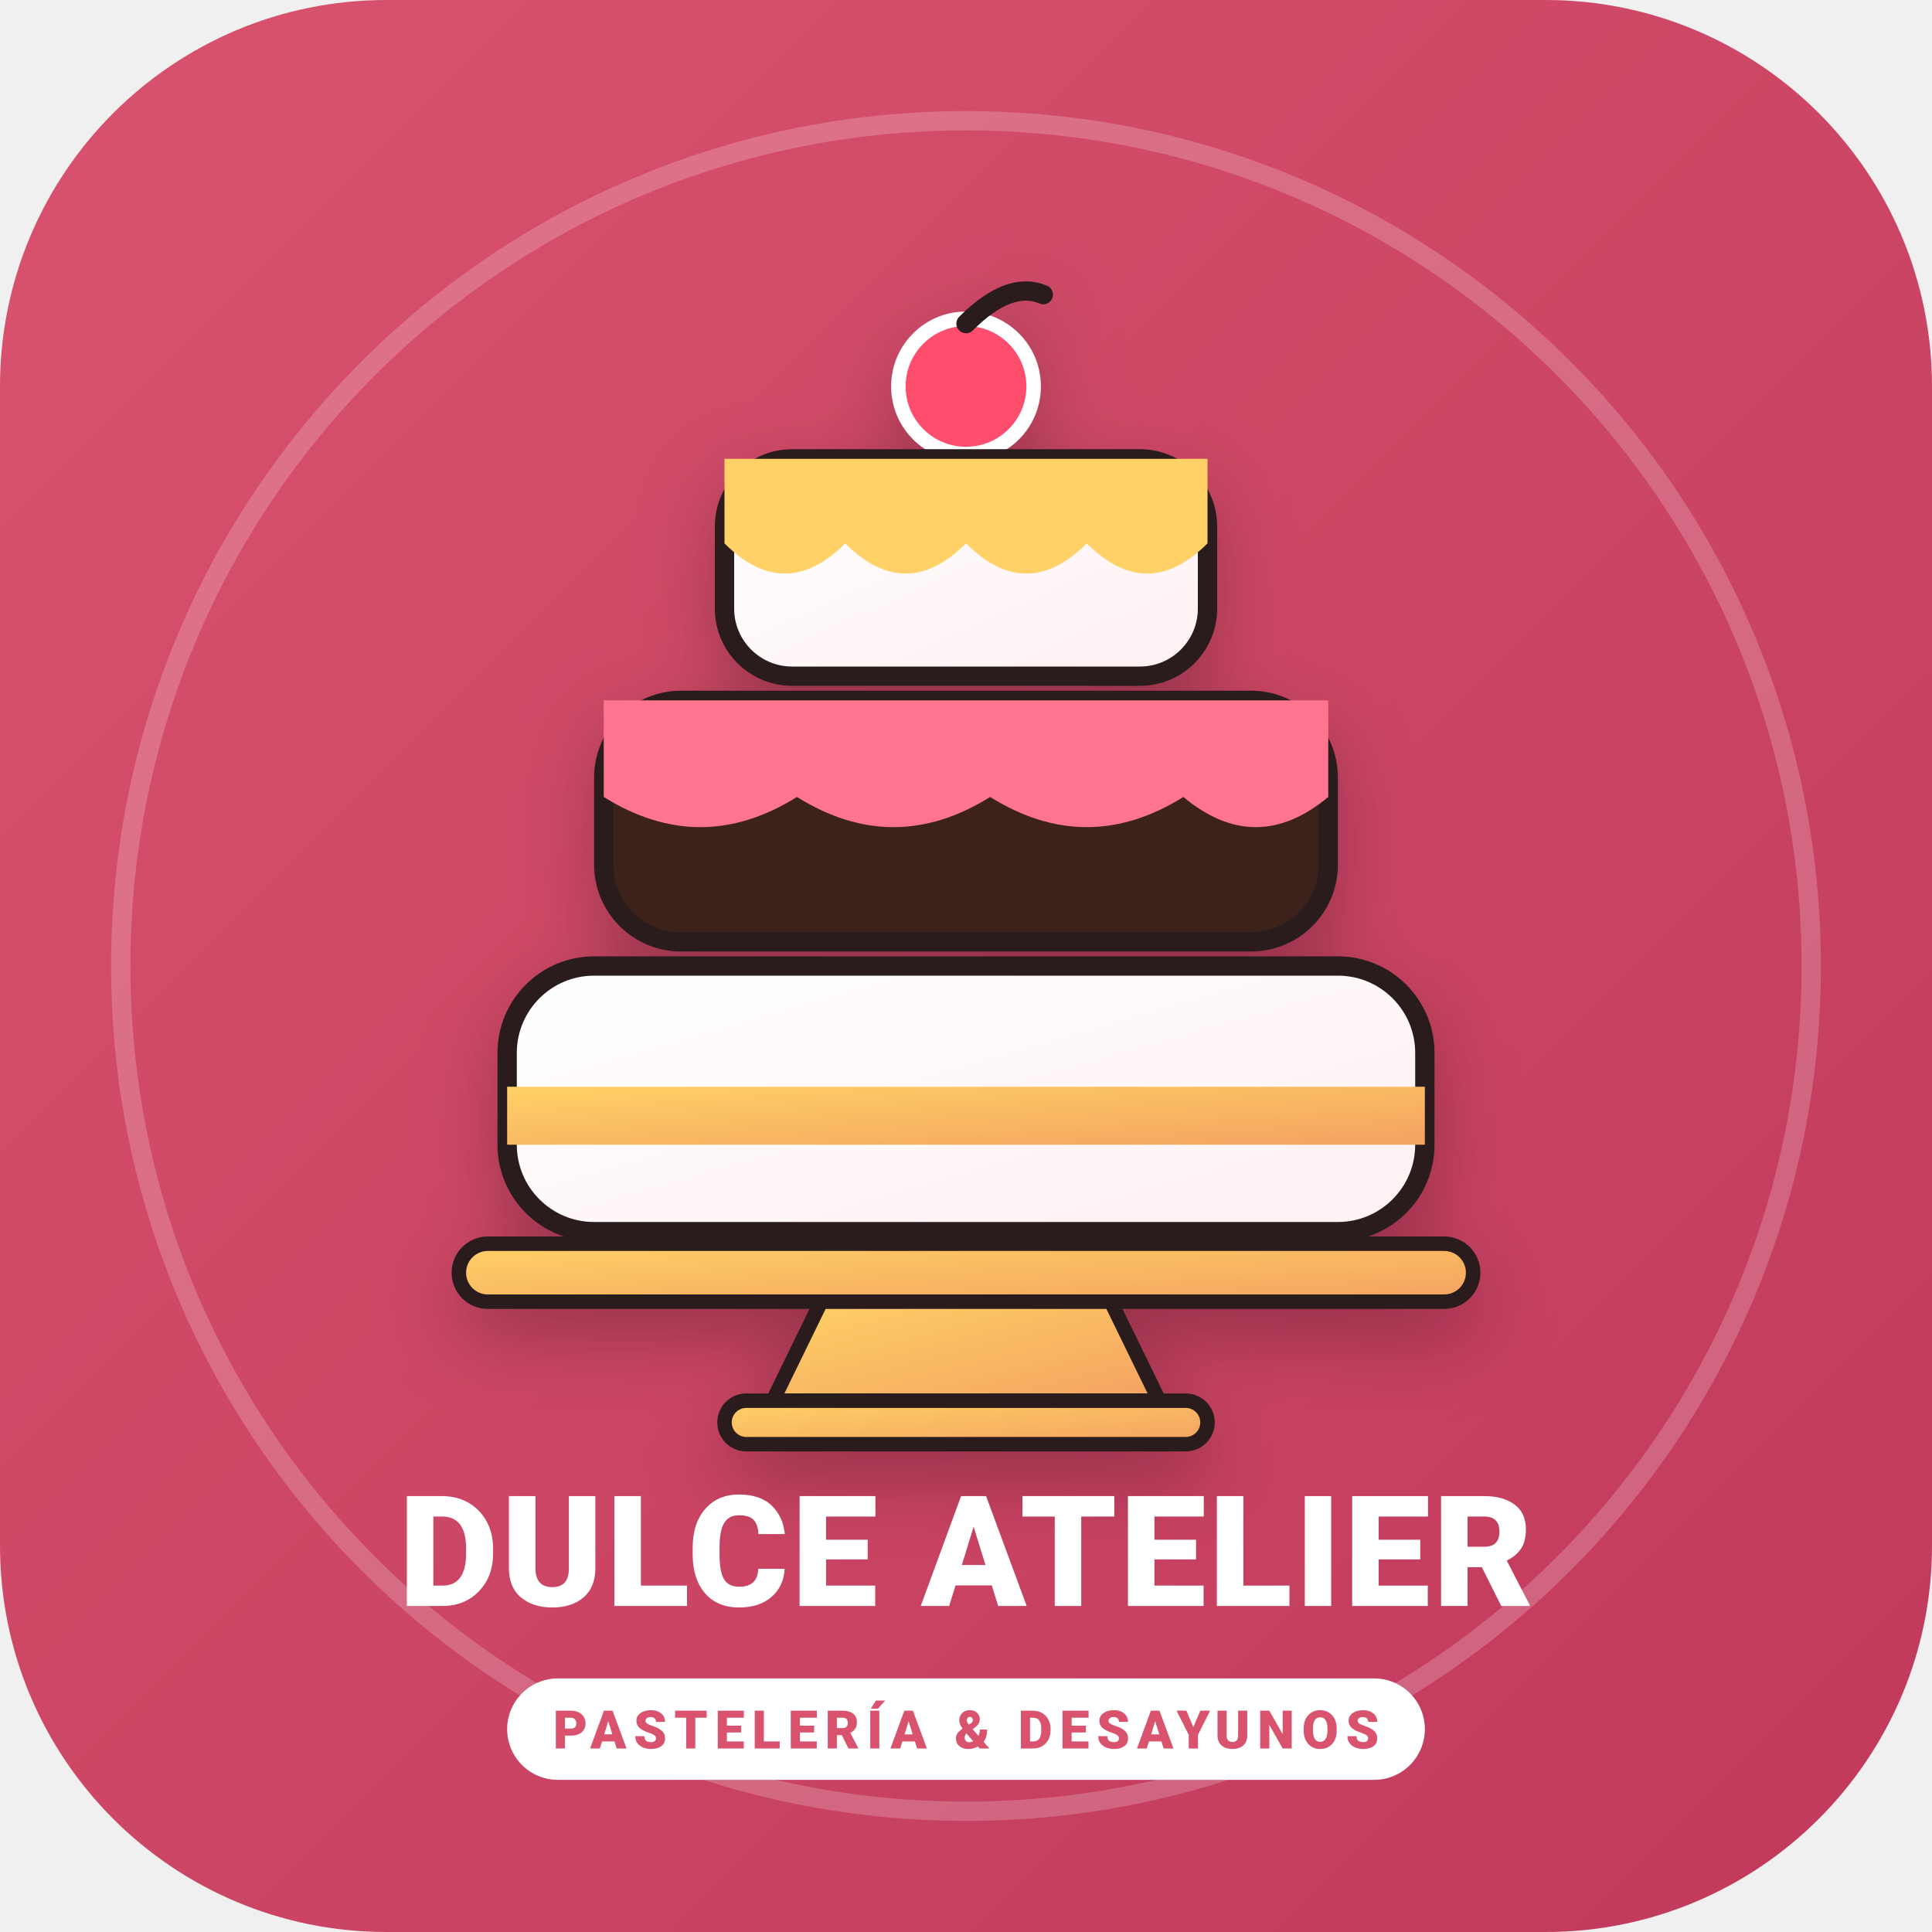
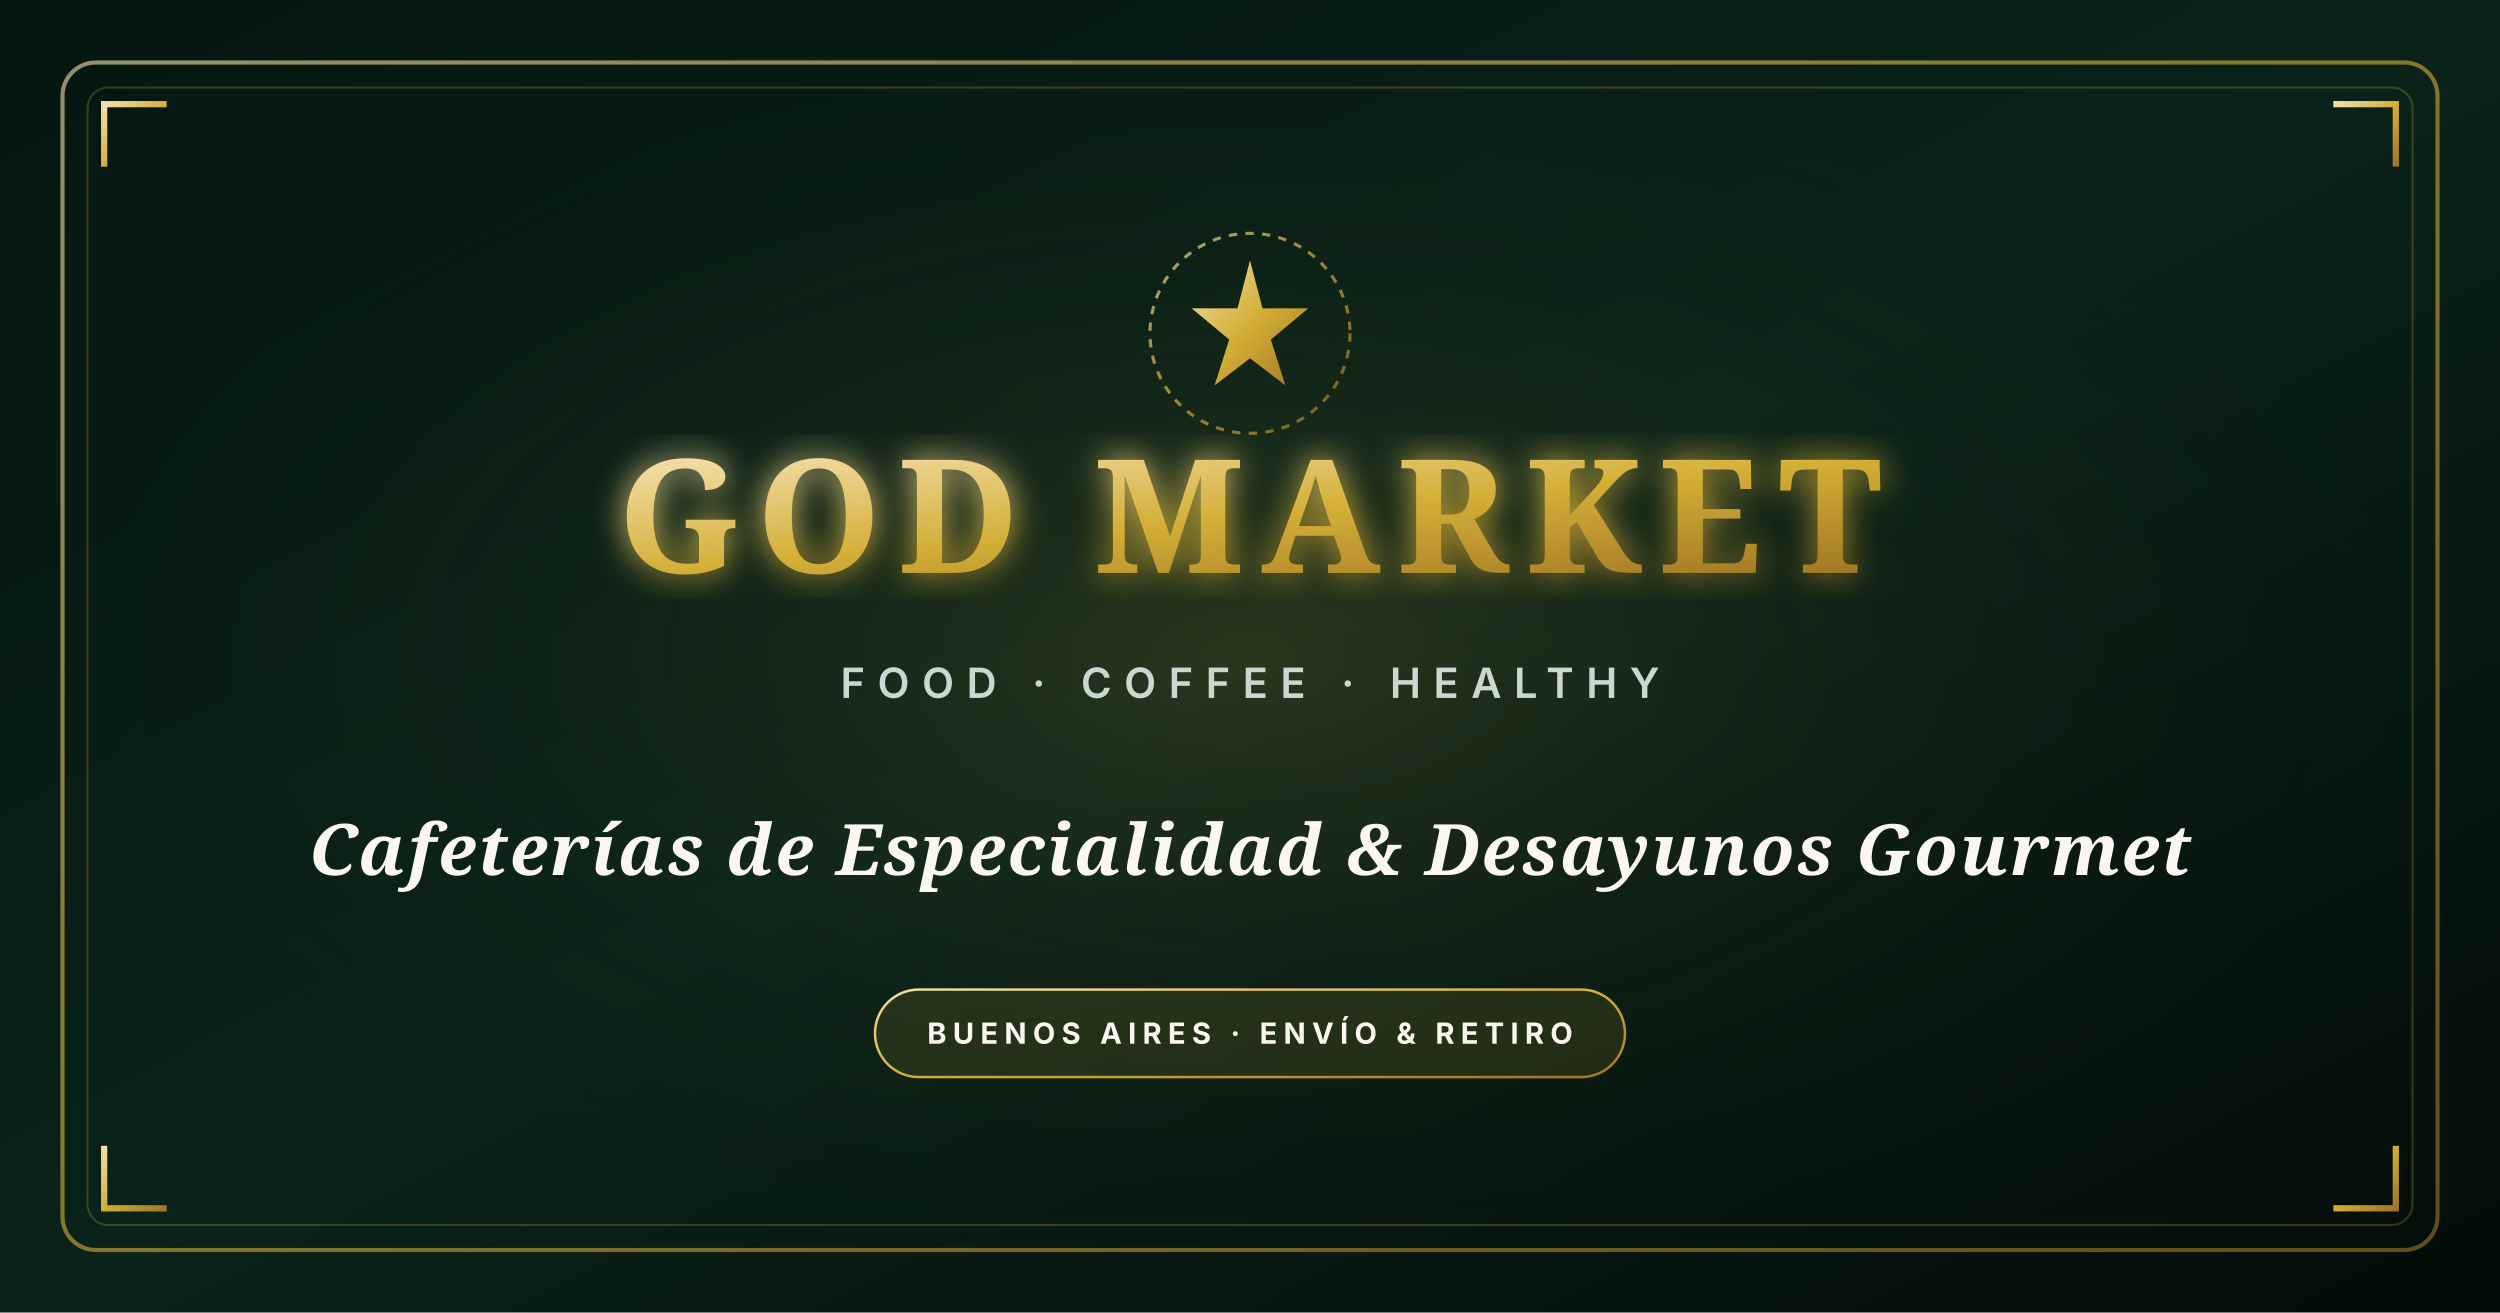
- <svg xmlns="http://www.w3.org/2000/svg" viewBox="0 0 800 800" width="800" height="800">
+ <svg xmlns="http://www.w3.org/2000/svg" viewBox="0 0 1200 630" width="1200" height="630">
  <defs>
    <linearGradient id="bgGrad" x1="0%" y1="0%" x2="100%" y2="100%">
-       <stop offset="0%" stop-color="#D9536F" />
-       <stop offset="100%" stop-color="#C0395B" />
+       <stop offset="0%" stop-color="#051610" />
+       <stop offset="50%" stop-color="#0A2219" />
+       <stop offset="100%" stop-color="#030C08" />
    </linearGradient>
-     <linearGradient id="cakeGrad" x1="0%" y1="0%" x2="100%" y2="100%">
-       <stop offset="0%" stop-color="#FFFFFF" />
-       <stop offset="100%" stop-color="#FFF0F3" />
+     <linearGradient id="goldGrad" x1="0%" y1="0%" x2="100%" y2="100%">
+       <stop offset="0%" stop-color="#F5DFAC" />
+       <stop offset="50%" stop-color="#D4AF37" />
+       <stop offset="100%" stop-color="#9F7624" />
    </linearGradient>
-     <linearGradient id="gold" x1="0%" y1="0%" x2="100%" y2="100%">
-       <stop offset="0%" stop-color="#FFD166" />
-       <stop offset="100%" stop-color="#F4A261" />
-     </linearGradient>
-     <filter id="shadow" x="-20%" y="-20%" width="140%" height="140%">
-       <feDropShadow dx="0" dy="12" stdDeviation="16" flood-color="#000000" flood-opacity="0.25" />
+     <radialGradient id="centerGlow" cx="50%" cy="50%" r="50%">
+       <stop offset="0%" stop-color="#D4AF37" stop-opacity="0.15" />
+       <stop offset="100%" stop-color="#051610" stop-opacity="0" />
+     </radialGradient>
+     <filter id="softGlow" x="-20%" y="-20%" width="140%" height="140%">
+       <feGaussianBlur stdDeviation="8" result="blur" />
+       <feComposite in="SourceGraphic" in2="blur" operator="over" />
    </filter>
  </defs>
-   <rect width="800" height="800" rx="160" fill="url(#bgGrad)" />
-   <circle cx="400" cy="400" r="350" fill="none" stroke="#FFFFFF" stroke-width="8" opacity="0.2" />
-   <g transform="translate(190, 110)" filter="url(#shadow)">
-     <circle cx="210" cy="50" r="28" fill="#FF4D6D" stroke="#FFFFFF" stroke-width="6" />
-     <path d="M210 24 Q228 6 242 12" fill="none" stroke="#2B1E1A" stroke-width="8" stroke-linecap="round" />
-     <rect x="110" y="80" width="200" height="90" rx="28" fill="url(#cakeGrad)" stroke="#2B1E1A" stroke-width="8" />
-     <path d="M110 115 Q135 140 160 115 Q185 140 210 115 Q235 140 260 115 Q285 140 310 115 L310 80 L110 80 Z" fill="#FFD166" />
-     <rect x="60" y="180" width="300" height="100" rx="32" fill="#3D231D" stroke="#2B1E1A" stroke-width="8" />
-     <path d="M60 220 Q100 245 140 220 Q180 245 220 220 Q260 245 300 220 Q330 245 360 220 L360 180 L60 180 Z" fill="#FF758F" />
-     <rect x="20" y="290" width="380" height="110" rx="36" fill="url(#cakeGrad)" stroke="#2B1E1A" stroke-width="8" />
-     <rect x="20" y="340" width="380" height="24" fill="url(#gold)" />
-     <rect x="0" y="405" width="420" height="24" rx="12" fill="url(#gold)" stroke="#2B1E1A" stroke-width="6" />
-     <path d="M150 429 L130 470 L290 470 L270 429 Z" fill="url(#gold)" stroke="#2B1E1A" stroke-width="6" />
-     <rect x="110" y="470" width="200" height="18" rx="9" fill="url(#gold)" stroke="#2B1E1A" stroke-width="6" />
+   <rect width="1200" height="630" fill="url(#bgGrad)" />
+   <rect width="1200" height="630" fill="url(#centerGlow)" />
+   <rect x="30" y="30" width="1140" height="570" rx="16" fill="none" stroke="url(#goldGrad)" stroke-width="2" opacity="0.6" />
+   <rect x="42" y="42" width="1116" height="546" rx="10" fill="none" stroke="rgba(212, 175, 55, 0.25)" stroke-width="1" />
+   <path d="M 50 80 L 50 50 L 80 50" fill="none" stroke="url(#goldGrad)" stroke-width="3" />
+   <path d="M 1150 80 L 1150 50 L 1120 50" fill="none" stroke="url(#goldGrad)" stroke-width="3" />
+   <path d="M 50 550 L 50 580 L 80 580" fill="none" stroke="url(#goldGrad)" stroke-width="3" />
+   <path d="M 1150 550 L 1150 580 L 1120 580" fill="none" stroke="url(#goldGrad)" stroke-width="3" />
+   <g transform="translate(600, 160)" text-anchor="middle">
+     <path d="M 0 -35 L 6 -12 L 28 -12 L 10 3 L 17 25 L 0 12 L -17 25 L -10 3 L -28 -12 L -6 -12 Z" fill="url(#goldGrad)" />
+     <circle cx="0" cy="0" r="48" fill="none" stroke="url(#goldGrad)" stroke-width="1.5" stroke-dasharray="4,4" opacity="0.7" />
  </g>
-   <text x="400" y="665" font-family="-apple-system, BlinkMacSystemFont, 'Segoe UI', Roboto, 'Arial Black', sans-serif" font-size="64" font-weight="900" fill="#FFFFFF" text-anchor="middle" letter-spacing="1">DULCE ATELIER</text>
-   <rect x="210" y="695" width="380" height="42" rx="21" fill="#FFFFFF" />
-   <text x="400" y="724" font-family="-apple-system, BlinkMacSystemFont, 'Segoe UI', Roboto, sans-serif" font-size="22" font-weight="800" fill="#D9536F" text-anchor="middle" letter-spacing="3">PASTELERÍA &amp; DESAYUNOS</text>
+   <text x="600" y="275" font-family="'Cinzel', Georgia, serif" font-size="76" font-weight="800" fill="url(#goldGrad)" text-anchor="middle" letter-spacing="8" filter="url(#softGlow)">GOD MARKET</text>
+   <text x="600" y="335" font-family="'Outfit', -apple-system, sans-serif" font-size="20" font-weight="600" fill="#CBD8D1" text-anchor="middle" letter-spacing="6">FOOD · COFFEE · HEALTHY</text>
+   <line x1="420" y1="365" x2="780" y2="365" stroke="url(#goldGrad)" stroke-width="1.5" opacity="0.6" />
+   <text x="600" y="420" font-family="'Cormorant Garamond', Georgia, serif" font-style="italic" font-size="34" font-weight="600" fill="#FAF6F0" text-anchor="middle" letter-spacing="1">
+     Cafeterías de Especialidad &amp; Desayunos Gourmet
+   </text>
+   <g transform="translate(600, 475)">
+     <rect x="-180" y="0" width="360" height="42" rx="21" fill="rgba(212, 175, 55, 0.12)" stroke="url(#goldGrad)" stroke-width="1.2" />
+     <text x="0" y="26" font-family="'Outfit', -apple-system, sans-serif" font-size="14" font-weight="700" fill="#FAF6F0" text-anchor="middle" letter-spacing="3">BUENOS AIRES · ENVÍO &amp; RETIRO</text>
+   </g>
</svg>
